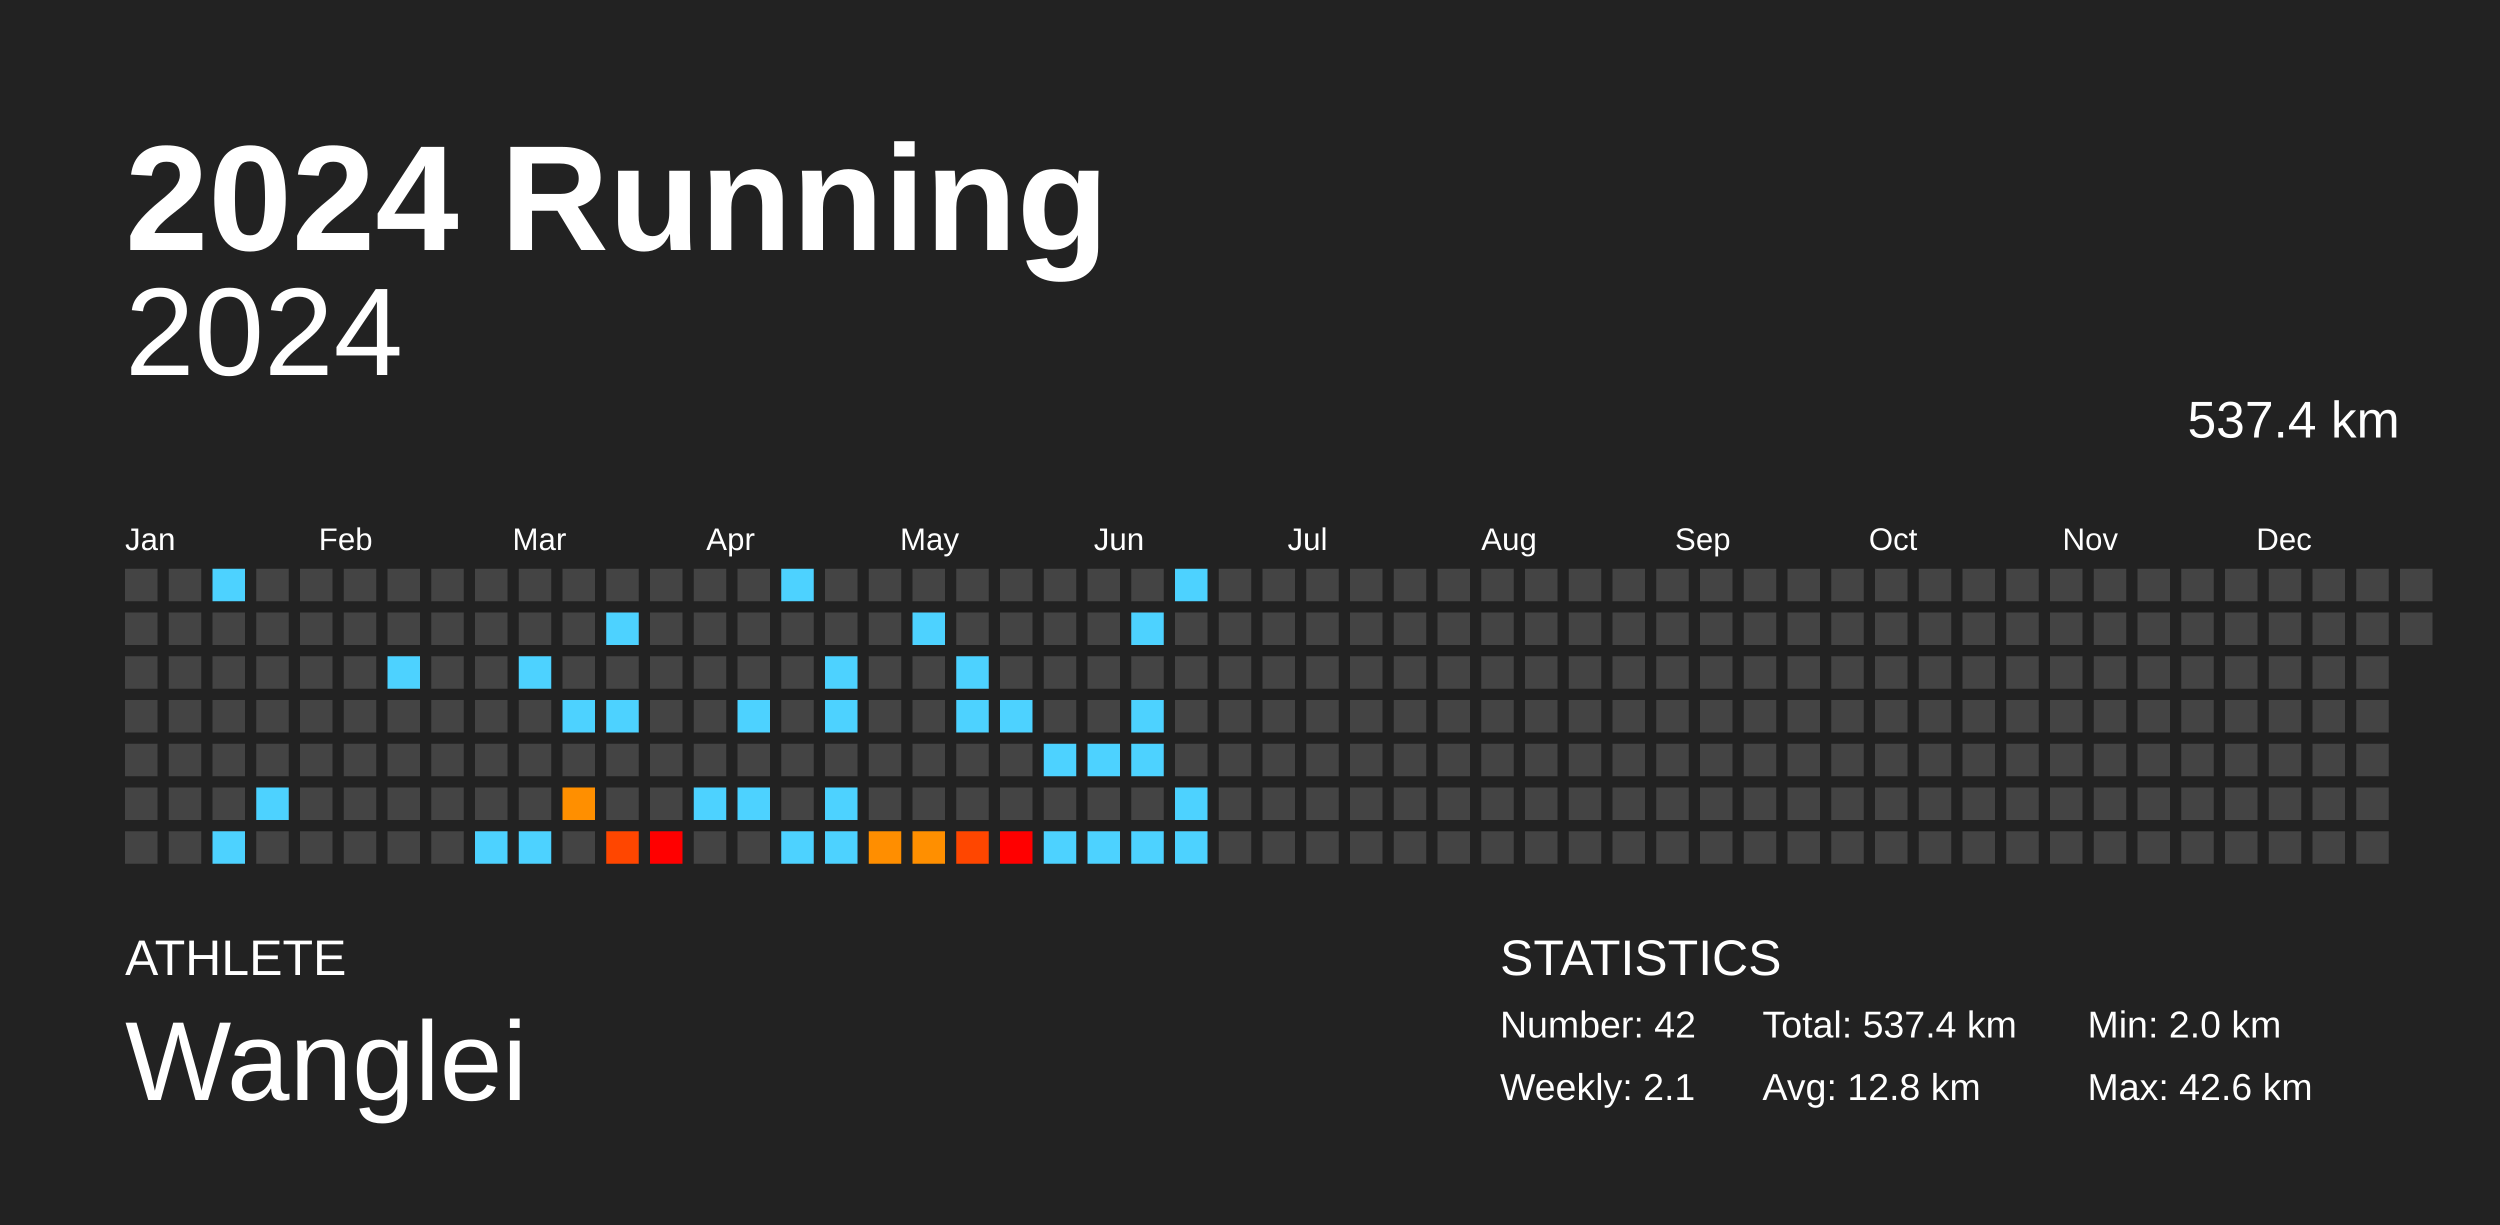
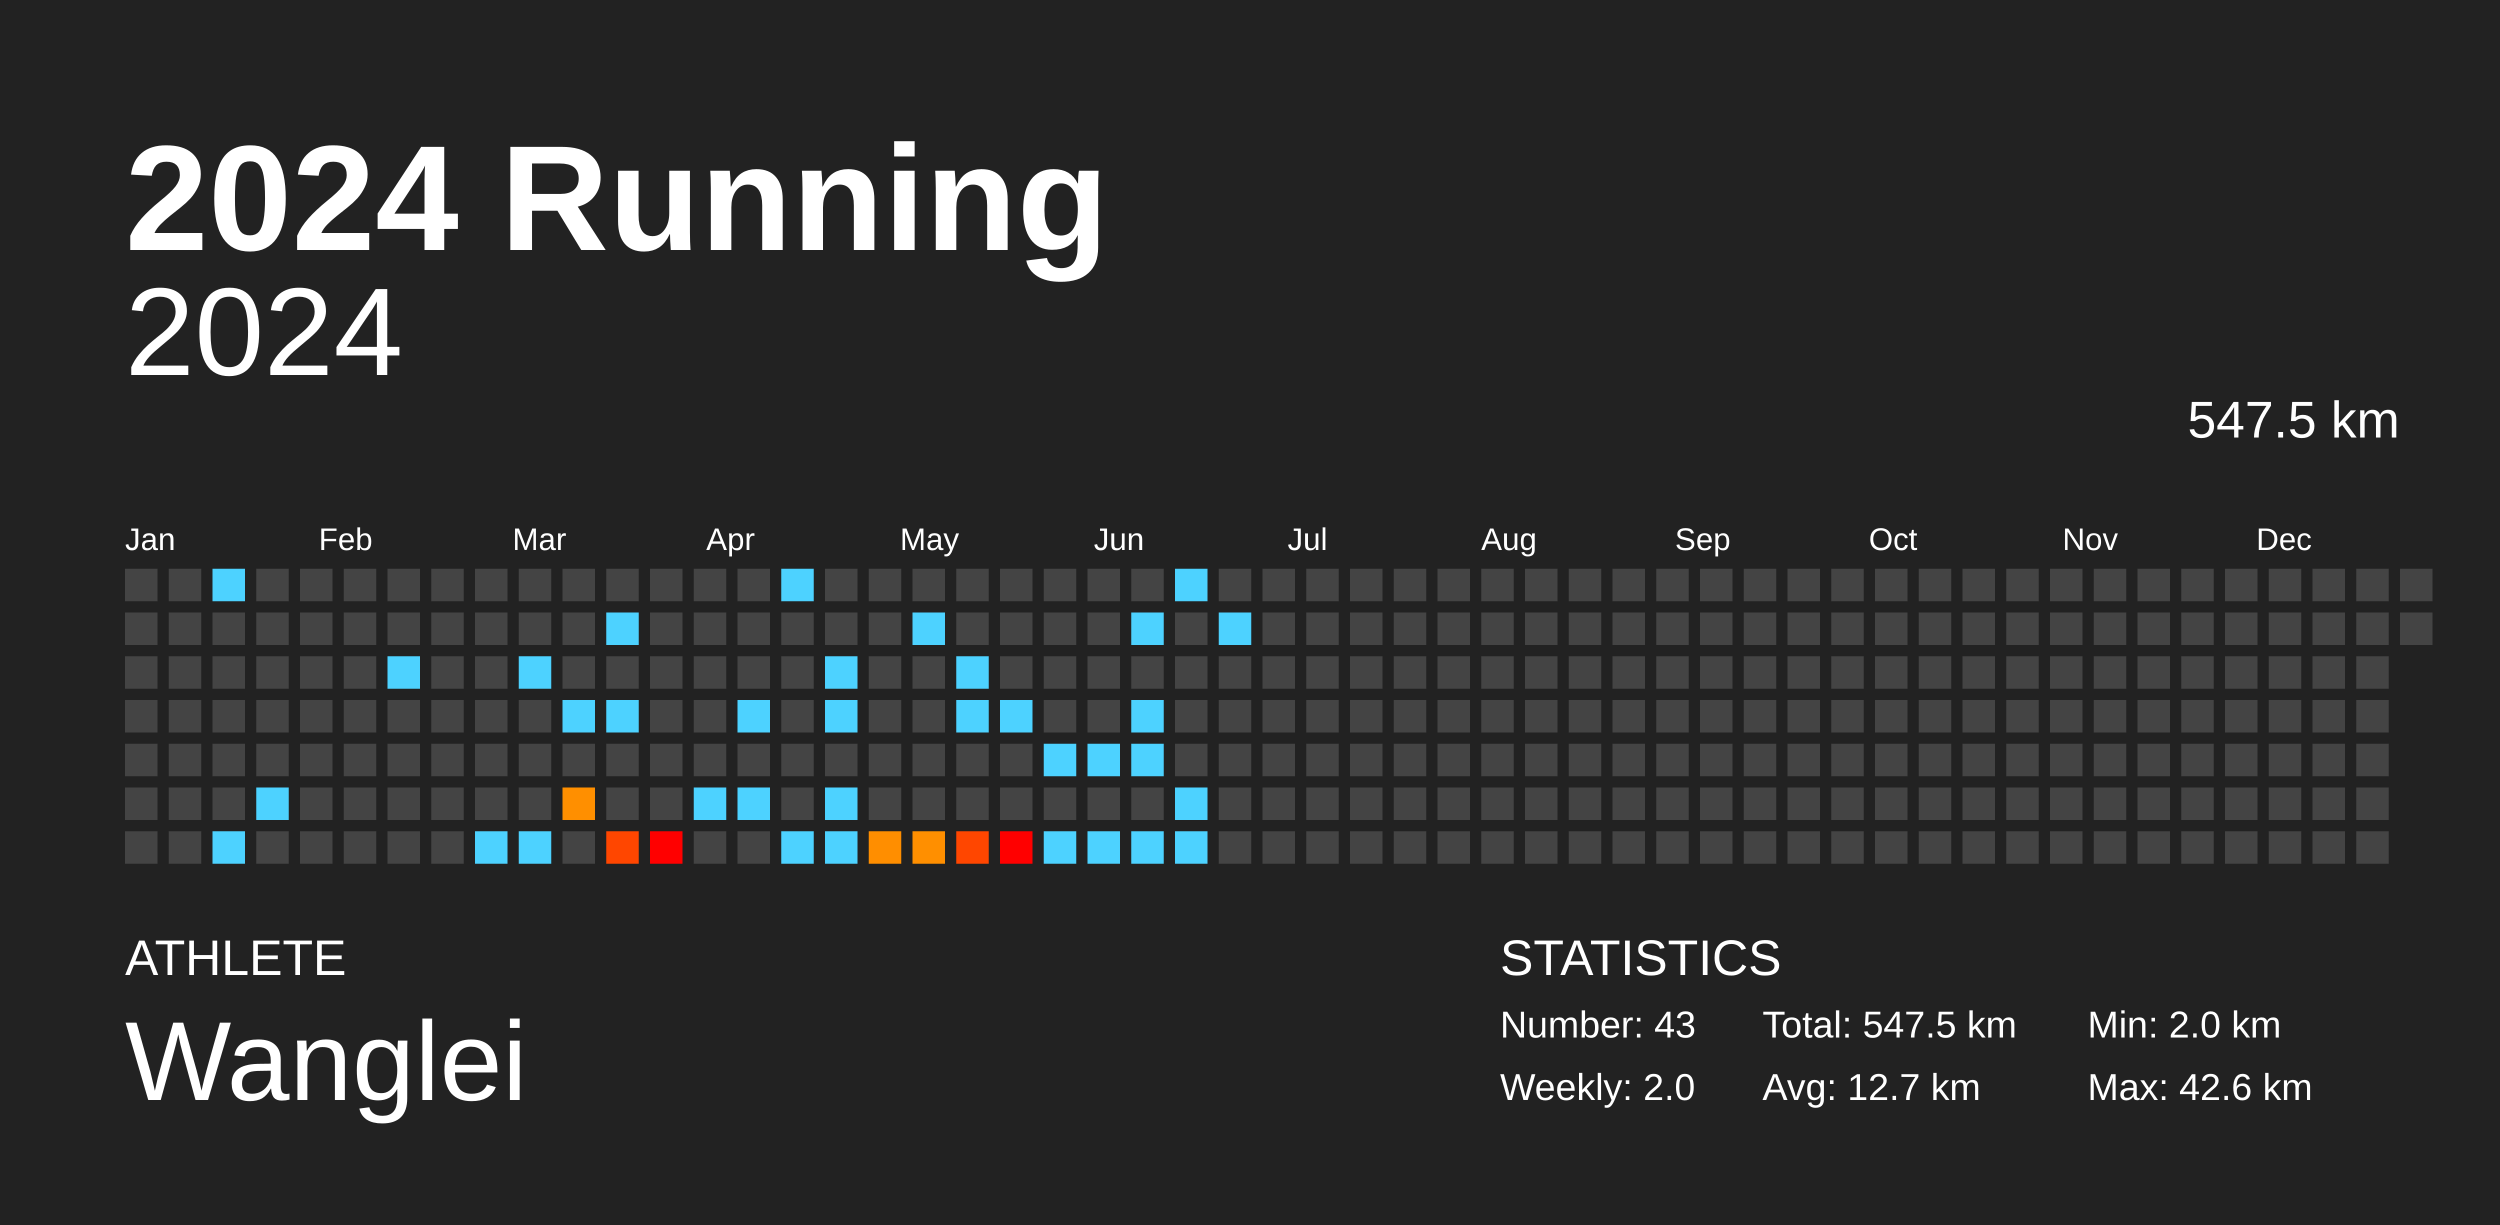
<svg xmlns="http://www.w3.org/2000/svg" baseProfile="full" height="98mm" version="1.1" viewBox="0,0,200,98" width="200mm">
  <defs />
  <rect fill="#222222" height="98" width="200" x="0" y="0" />
  <text fill="#FFFFFF" style="font-size:12px; font-family:Arial; font-weight:bold;" x="10" y="20">2024 Running</text>
  <text fill="#FFFFFF" style="font-size:4px; font-family:Arial" x="10" y="78">ATHLETE</text>
  <text fill="#FFFFFF" style="font-size:9px; font-family:Arial" x="10" y="88">Wanglei</text>
  <text fill="#FFFFFF" style="font-size:4px; font-family:Arial" x="120" y="78">STATISTICS</text>
-   <text fill="#FFFFFF" style="font-size:3px; font-family:Arial" x="120" y="83">Number: 42</text>
-   <text fill="#FFFFFF" style="font-size:3px; font-family:Arial" x="120" y="88">Weekly: 2.1</text>
-   <text fill="#FFFFFF" style="font-size:3px; font-family:Arial" x="141" y="83">Total: 537.4 km</text>
-   <text fill="#FFFFFF" style="font-size:3px; font-family:Arial" x="141" y="88">Avg: 12.8 km</text>
+   <text fill="#FFFFFF" style="font-size:3px; font-family:Arial" x="120" y="83">Number: 43</text>
+   <text fill="#FFFFFF" style="font-size:3px; font-family:Arial" x="120" y="88">Weekly: 2.0</text>
+   <text fill="#FFFFFF" style="font-size:3px; font-family:Arial" x="141" y="83">Total: 547.5 km</text>
+   <text fill="#FFFFFF" style="font-size:3px; font-family:Arial" x="141" y="88">Avg: 12.7 km</text>
  <text fill="#FFFFFF" style="font-size:3px; font-family:Arial" x="167" y="83">Min: 2.0 km</text>
  <text fill="#FFFFFF" style="font-size:3px; font-family:Arial" x="167" y="88">Max: 42.6 km</text>
  <text alignment-baseline="hanging" fill="#FFFFFF" style="font-size:10.0px; font-family:Arial;" x="10" y="30">2024</text>
-   <text alignment-baseline="hanging" fill="#FFFFFF" style="font-size:4.125px; font-family:Arial;" x="175" y="35">537.4 km</text>
+   <text alignment-baseline="hanging" fill="#FFFFFF" style="font-size:4.125px; font-family:Arial;" x="175" y="35">547.5 km</text>
  <text fill="#FFFFFF" style="font-size:2.5px; font-family:Arial" x="10.0" y="44">Jan</text>
  <text fill="#FFFFFF" style="font-size:2.5px; font-family:Arial" x="25.5" y="44">Feb</text>
  <text fill="#FFFFFF" style="font-size:2.5px; font-family:Arial" x="41.0" y="44">Mar</text>
  <text fill="#FFFFFF" style="font-size:2.5px; font-family:Arial" x="56.5" y="44">Apr</text>
  <text fill="#FFFFFF" style="font-size:2.5px; font-family:Arial" x="72.0" y="44">May</text>
  <text fill="#FFFFFF" style="font-size:2.5px; font-family:Arial" x="87.5" y="44">Jun</text>
  <text fill="#FFFFFF" style="font-size:2.5px; font-family:Arial" x="103.0" y="44">Jul</text>
  <text fill="#FFFFFF" style="font-size:2.5px; font-family:Arial" x="118.5" y="44">Aug</text>
  <text fill="#FFFFFF" style="font-size:2.5px; font-family:Arial" x="134.0" y="44">Sep</text>
  <text fill="#FFFFFF" style="font-size:2.5px; font-family:Arial" x="149.5" y="44">Oct</text>
  <text fill="#FFFFFF" style="font-size:2.5px; font-family:Arial" x="165.0" y="44">Nov</text>
  <text fill="#FFFFFF" style="font-size:2.5px; font-family:Arial" x="180.5" y="44">Dec</text>
  <rect fill="#444444" height="2.6" width="2.6" x="10.0" y="45.5" />
  <rect fill="#444444" height="2.6" width="2.6" x="10.0" y="49.0" />
  <rect fill="#444444" height="2.6" width="2.6" x="10.0" y="52.5" />
  <rect fill="#444444" height="2.6" width="2.6" x="10.0" y="56.0" />
  <rect fill="#444444" height="2.6" width="2.6" x="10.0" y="59.5" />
  <rect fill="#444444" height="2.6" width="2.6" x="10.0" y="63.0" />
  <rect fill="#444444" height="2.6" width="2.6" x="10.0" y="66.5" />
  <rect fill="#444444" height="2.6" width="2.6" x="13.5" y="45.5" />
  <rect fill="#444444" height="2.6" width="2.6" x="13.5" y="49.0" />
  <rect fill="#444444" height="2.6" width="2.6" x="13.5" y="52.5" />
  <rect fill="#444444" height="2.6" width="2.6" x="13.5" y="56.0" />
  <rect fill="#444444" height="2.6" width="2.6" x="13.5" y="59.5" />
  <rect fill="#444444" height="2.6" width="2.6" x="13.5" y="63.0" />
  <rect fill="#444444" height="2.6" width="2.6" x="13.5" y="66.5" />
  <rect fill="#4dd2ff" height="2.6" width="2.6" x="17.0" y="45.5" />
  <rect fill="#444444" height="2.6" width="2.6" x="17.0" y="49.0" />
  <rect fill="#444444" height="2.6" width="2.6" x="17.0" y="52.5" />
  <rect fill="#444444" height="2.6" width="2.6" x="17.0" y="56.0" />
  <rect fill="#444444" height="2.6" width="2.6" x="17.0" y="59.5" />
  <rect fill="#444444" height="2.6" width="2.6" x="17.0" y="63.0" />
  <rect fill="#4dd2ff" height="2.6" width="2.6" x="17.0" y="66.5" />
  <rect fill="#444444" height="2.6" width="2.6" x="20.5" y="45.5" />
  <rect fill="#444444" height="2.6" width="2.6" x="20.5" y="49.0" />
  <rect fill="#444444" height="2.6" width="2.6" x="20.5" y="52.5" />
  <rect fill="#444444" height="2.6" width="2.6" x="20.5" y="56.0" />
  <rect fill="#444444" height="2.6" width="2.6" x="20.5" y="59.5" />
  <rect fill="#4dd2ff" height="2.6" width="2.6" x="20.5" y="63.0" />
  <rect fill="#444444" height="2.6" width="2.6" x="20.5" y="66.5" />
  <rect fill="#444444" height="2.6" width="2.6" x="24.0" y="45.5" />
  <rect fill="#444444" height="2.6" width="2.6" x="24.0" y="49.0" />
  <rect fill="#444444" height="2.6" width="2.6" x="24.0" y="52.5" />
  <rect fill="#444444" height="2.6" width="2.6" x="24.0" y="56.0" />
  <rect fill="#444444" height="2.6" width="2.6" x="24.0" y="59.5" />
  <rect fill="#444444" height="2.6" width="2.6" x="24.0" y="63.0" />
  <rect fill="#444444" height="2.6" width="2.6" x="24.0" y="66.5" />
  <rect fill="#444444" height="2.6" width="2.6" x="27.5" y="45.5" />
  <rect fill="#444444" height="2.6" width="2.6" x="27.5" y="49.0" />
  <rect fill="#444444" height="2.6" width="2.6" x="27.5" y="52.5" />
  <rect fill="#444444" height="2.6" width="2.6" x="27.5" y="56.0" />
  <rect fill="#444444" height="2.6" width="2.6" x="27.5" y="59.5" />
  <rect fill="#444444" height="2.6" width="2.6" x="27.5" y="63.0" />
  <rect fill="#444444" height="2.6" width="2.6" x="27.5" y="66.5" />
  <rect fill="#444444" height="2.6" width="2.6" x="31.0" y="45.5" />
  <rect fill="#444444" height="2.6" width="2.6" x="31.0" y="49.0" />
  <rect fill="#4dd2ff" height="2.6" width="2.6" x="31.0" y="52.5" />
  <rect fill="#444444" height="2.6" width="2.6" x="31.0" y="56.0" />
  <rect fill="#444444" height="2.6" width="2.6" x="31.0" y="59.5" />
  <rect fill="#444444" height="2.6" width="2.6" x="31.0" y="63.0" />
  <rect fill="#444444" height="2.6" width="2.6" x="31.0" y="66.5" />
  <rect fill="#444444" height="2.6" width="2.6" x="34.5" y="45.5" />
  <rect fill="#444444" height="2.6" width="2.6" x="34.5" y="49.0" />
  <rect fill="#444444" height="2.6" width="2.6" x="34.5" y="52.5" />
  <rect fill="#444444" height="2.6" width="2.6" x="34.5" y="56.0" />
  <rect fill="#444444" height="2.6" width="2.6" x="34.5" y="59.5" />
  <rect fill="#444444" height="2.6" width="2.6" x="34.5" y="63.0" />
  <rect fill="#444444" height="2.6" width="2.6" x="34.5" y="66.5" />
  <rect fill="#444444" height="2.6" width="2.6" x="38.0" y="45.5" />
  <rect fill="#444444" height="2.6" width="2.6" x="38.0" y="49.0" />
  <rect fill="#444444" height="2.6" width="2.6" x="38.0" y="52.5" />
  <rect fill="#444444" height="2.6" width="2.6" x="38.0" y="56.0" />
  <rect fill="#444444" height="2.6" width="2.6" x="38.0" y="59.5" />
  <rect fill="#444444" height="2.6" width="2.6" x="38.0" y="63.0" />
  <rect fill="#4dd2ff" height="2.6" width="2.6" x="38.0" y="66.5" />
  <rect fill="#444444" height="2.6" width="2.6" x="41.5" y="45.5" />
  <rect fill="#444444" height="2.6" width="2.6" x="41.5" y="49.0" />
  <rect fill="#4dd2ff" height="2.6" width="2.6" x="41.5" y="52.5" />
  <rect fill="#444444" height="2.6" width="2.6" x="41.5" y="56.0" />
  <rect fill="#444444" height="2.6" width="2.6" x="41.5" y="59.5" />
  <rect fill="#444444" height="2.6" width="2.6" x="41.5" y="63.0" />
  <rect fill="#4dd2ff" height="2.6" width="2.6" x="41.5" y="66.5" />
  <rect fill="#444444" height="2.6" width="2.6" x="45.0" y="45.5" />
  <rect fill="#444444" height="2.6" width="2.6" x="45.0" y="49.0" />
  <rect fill="#444444" height="2.6" width="2.6" x="45.0" y="52.5" />
  <rect fill="#4dd2ff" height="2.6" width="2.6" x="45.0" y="56.0" />
  <rect fill="#444444" height="2.6" width="2.6" x="45.0" y="59.5" />
  <rect fill="#ff8f00" height="2.6" width="2.6" x="45.0" y="63.0" />
  <rect fill="#444444" height="2.6" width="2.6" x="45.0" y="66.5" />
  <rect fill="#444444" height="2.6" width="2.6" x="48.5" y="45.5" />
  <rect fill="#4dd2ff" height="2.6" width="2.6" x="48.5" y="49.0" />
  <rect fill="#444444" height="2.6" width="2.6" x="48.5" y="52.5" />
  <rect fill="#4dd2ff" height="2.6" width="2.6" x="48.5" y="56.0" />
  <rect fill="#444444" height="2.6" width="2.6" x="48.5" y="59.5" />
  <rect fill="#444444" height="2.6" width="2.6" x="48.5" y="63.0" />
  <rect fill="#ff4600" height="2.6" width="2.6" x="48.5" y="66.5" />
  <rect fill="#444444" height="2.6" width="2.6" x="52.0" y="45.5" />
  <rect fill="#444444" height="2.6" width="2.6" x="52.0" y="49.0" />
  <rect fill="#444444" height="2.6" width="2.6" x="52.0" y="52.5" />
  <rect fill="#444444" height="2.6" width="2.6" x="52.0" y="56.0" />
  <rect fill="#444444" height="2.6" width="2.6" x="52.0" y="59.5" />
  <rect fill="#444444" height="2.6" width="2.6" x="52.0" y="63.0" />
  <rect fill="red" height="2.6" width="2.6" x="52.0" y="66.5" />
  <rect fill="#444444" height="2.6" width="2.6" x="55.5" y="45.5" />
  <rect fill="#444444" height="2.6" width="2.6" x="55.5" y="49.0" />
  <rect fill="#444444" height="2.6" width="2.6" x="55.5" y="52.5" />
  <rect fill="#444444" height="2.6" width="2.6" x="55.5" y="56.0" />
  <rect fill="#444444" height="2.6" width="2.6" x="55.5" y="59.5" />
  <rect fill="#4dd2ff" height="2.6" width="2.6" x="55.5" y="63.0" />
  <rect fill="#444444" height="2.6" width="2.6" x="55.5" y="66.5" />
  <rect fill="#444444" height="2.6" width="2.6" x="59.0" y="45.5" />
  <rect fill="#444444" height="2.6" width="2.6" x="59.0" y="49.0" />
  <rect fill="#444444" height="2.6" width="2.6" x="59.0" y="52.5" />
  <rect fill="#4dd2ff" height="2.6" width="2.6" x="59.0" y="56.0" />
  <rect fill="#444444" height="2.6" width="2.6" x="59.0" y="59.5" />
  <rect fill="#4dd2ff" height="2.6" width="2.6" x="59.0" y="63.0" />
  <rect fill="#444444" height="2.6" width="2.6" x="59.0" y="66.5" />
  <rect fill="#4dd2ff" height="2.6" width="2.6" x="62.5" y="45.5" />
  <rect fill="#444444" height="2.6" width="2.6" x="62.5" y="49.0" />
  <rect fill="#444444" height="2.6" width="2.6" x="62.5" y="52.5" />
  <rect fill="#444444" height="2.6" width="2.6" x="62.5" y="56.0" />
  <rect fill="#444444" height="2.6" width="2.6" x="62.5" y="59.5" />
  <rect fill="#444444" height="2.6" width="2.6" x="62.5" y="63.0" />
  <rect fill="#4dd2ff" height="2.6" width="2.6" x="62.5" y="66.5" />
  <rect fill="#444444" height="2.6" width="2.6" x="66.0" y="45.5" />
  <rect fill="#444444" height="2.6" width="2.6" x="66.0" y="49.0" />
  <rect fill="#4dd2ff" height="2.6" width="2.6" x="66.0" y="52.5" />
  <rect fill="#4dd2ff" height="2.6" width="2.6" x="66.0" y="56.0" />
  <rect fill="#444444" height="2.6" width="2.6" x="66.0" y="59.5" />
  <rect fill="#4dd2ff" height="2.6" width="2.6" x="66.0" y="63.0" />
  <rect fill="#4dd2ff" height="2.6" width="2.6" x="66.0" y="66.5" />
  <rect fill="#444444" height="2.6" width="2.6" x="69.5" y="45.5" />
  <rect fill="#444444" height="2.6" width="2.6" x="69.5" y="49.0" />
  <rect fill="#444444" height="2.6" width="2.6" x="69.5" y="52.5" />
  <rect fill="#444444" height="2.6" width="2.6" x="69.5" y="56.0" />
  <rect fill="#444444" height="2.6" width="2.6" x="69.5" y="59.5" />
  <rect fill="#444444" height="2.6" width="2.6" x="69.5" y="63.0" />
  <rect fill="#ff8e00" height="2.6" width="2.6" x="69.5" y="66.5" />
  <rect fill="#444444" height="2.6" width="2.6" x="73.0" y="45.5" />
  <rect fill="#4dd2ff" height="2.6" width="2.6" x="73.0" y="49.0" />
  <rect fill="#444444" height="2.6" width="2.6" x="73.0" y="52.5" />
  <rect fill="#444444" height="2.6" width="2.6" x="73.0" y="56.0" />
  <rect fill="#444444" height="2.6" width="2.6" x="73.0" y="59.5" />
  <rect fill="#444444" height="2.6" width="2.6" x="73.0" y="63.0" />
  <rect fill="#ff8f00" height="2.6" width="2.6" x="73.0" y="66.5" />
  <rect fill="#444444" height="2.6" width="2.6" x="76.5" y="45.5" />
  <rect fill="#444444" height="2.6" width="2.6" x="76.5" y="49.0" />
  <rect fill="#4dd2ff" height="2.6" width="2.6" x="76.5" y="52.5" />
  <rect fill="#4dd2ff" height="2.6" width="2.6" x="76.5" y="56.0" />
  <rect fill="#444444" height="2.6" width="2.6" x="76.5" y="59.5" />
  <rect fill="#444444" height="2.6" width="2.6" x="76.5" y="63.0" />
  <rect fill="#ff4600" height="2.6" width="2.6" x="76.5" y="66.5" />
  <rect fill="#444444" height="2.6" width="2.6" x="80.0" y="45.5" />
  <rect fill="#444444" height="2.6" width="2.6" x="80.0" y="49.0" />
  <rect fill="#444444" height="2.6" width="2.6" x="80.0" y="52.5" />
  <rect fill="#4dd2ff" height="2.6" width="2.6" x="80.0" y="56.0" />
  <rect fill="#444444" height="2.6" width="2.6" x="80.0" y="59.5" />
  <rect fill="#444444" height="2.6" width="2.6" x="80.0" y="63.0" />
  <rect fill="red" height="2.6" width="2.6" x="80.0" y="66.5" />
  <rect fill="#444444" height="2.6" width="2.6" x="83.5" y="45.5" />
  <rect fill="#444444" height="2.6" width="2.6" x="83.5" y="49.0" />
  <rect fill="#444444" height="2.6" width="2.6" x="83.5" y="52.5" />
  <rect fill="#444444" height="2.6" width="2.6" x="83.5" y="56.0" />
  <rect fill="#4dd2ff" height="2.6" width="2.6" x="83.5" y="59.5" />
  <rect fill="#444444" height="2.6" width="2.6" x="83.5" y="63.0" />
  <rect fill="#4dd2ff" height="2.6" width="2.6" x="83.5" y="66.5" />
  <rect fill="#444444" height="2.6" width="2.6" x="87.0" y="45.5" />
  <rect fill="#444444" height="2.6" width="2.6" x="87.0" y="49.0" />
  <rect fill="#444444" height="2.6" width="2.6" x="87.0" y="52.5" />
  <rect fill="#444444" height="2.6" width="2.6" x="87.0" y="56.0" />
  <rect fill="#4dd2ff" height="2.6" width="2.6" x="87.0" y="59.5" />
  <rect fill="#444444" height="2.6" width="2.6" x="87.0" y="63.0" />
  <rect fill="#4dd2ff" height="2.6" width="2.6" x="87.0" y="66.5" />
  <rect fill="#444444" height="2.6" width="2.6" x="90.5" y="45.5" />
  <rect fill="#4dd2ff" height="2.6" width="2.6" x="90.5" y="49.0" />
  <rect fill="#444444" height="2.6" width="2.6" x="90.5" y="52.5" />
  <rect fill="#4dd2ff" height="2.6" width="2.6" x="90.5" y="56.0" />
  <rect fill="#4dd2ff" height="2.6" width="2.6" x="90.5" y="59.5" />
  <rect fill="#444444" height="2.6" width="2.6" x="90.5" y="63.0" />
  <rect fill="#4dd2ff" height="2.6" width="2.6" x="90.5" y="66.5" />
  <rect fill="#4dd2ff" height="2.6" width="2.6" x="94.0" y="45.5" />
  <rect fill="#444444" height="2.6" width="2.6" x="94.0" y="49.0" />
  <rect fill="#444444" height="2.6" width="2.6" x="94.0" y="52.5" />
  <rect fill="#444444" height="2.6" width="2.6" x="94.0" y="56.0" />
  <rect fill="#444444" height="2.6" width="2.6" x="94.0" y="59.5" />
  <rect fill="#4dd2ff" height="2.6" width="2.6" x="94.0" y="63.0" />
  <rect fill="#4dd2ff" height="2.6" width="2.6" x="94.0" y="66.5" />
  <rect fill="#444444" height="2.6" width="2.6" x="97.5" y="45.5" />
-   <rect fill="#444444" height="2.6" width="2.6" x="97.5" y="49.0" />
+   <rect fill="#4dd2ff" height="2.6" width="2.6" x="97.5" y="49.0" />
  <rect fill="#444444" height="2.6" width="2.6" x="97.5" y="52.5" />
  <rect fill="#444444" height="2.6" width="2.6" x="97.5" y="56.0" />
  <rect fill="#444444" height="2.6" width="2.6" x="97.5" y="59.5" />
  <rect fill="#444444" height="2.6" width="2.6" x="97.5" y="63.0" />
  <rect fill="#444444" height="2.6" width="2.6" x="97.5" y="66.5" />
  <rect fill="#444444" height="2.6" width="2.6" x="101.0" y="45.5" />
  <rect fill="#444444" height="2.6" width="2.6" x="101.0" y="49.0" />
  <rect fill="#444444" height="2.6" width="2.6" x="101.0" y="52.5" />
  <rect fill="#444444" height="2.6" width="2.6" x="101.0" y="56.0" />
  <rect fill="#444444" height="2.6" width="2.6" x="101.0" y="59.5" />
  <rect fill="#444444" height="2.6" width="2.6" x="101.0" y="63.0" />
  <rect fill="#444444" height="2.6" width="2.6" x="101.0" y="66.5" />
  <rect fill="#444444" height="2.6" width="2.6" x="104.5" y="45.5" />
  <rect fill="#444444" height="2.6" width="2.6" x="104.5" y="49.0" />
  <rect fill="#444444" height="2.6" width="2.6" x="104.5" y="52.5" />
  <rect fill="#444444" height="2.6" width="2.6" x="104.5" y="56.0" />
  <rect fill="#444444" height="2.6" width="2.6" x="104.5" y="59.5" />
  <rect fill="#444444" height="2.6" width="2.6" x="104.5" y="63.0" />
  <rect fill="#444444" height="2.6" width="2.6" x="104.5" y="66.5" />
  <rect fill="#444444" height="2.6" width="2.6" x="108.0" y="45.5" />
  <rect fill="#444444" height="2.6" width="2.6" x="108.0" y="49.0" />
  <rect fill="#444444" height="2.6" width="2.6" x="108.0" y="52.5" />
  <rect fill="#444444" height="2.6" width="2.6" x="108.0" y="56.0" />
  <rect fill="#444444" height="2.6" width="2.6" x="108.0" y="59.5" />
  <rect fill="#444444" height="2.6" width="2.6" x="108.0" y="63.0" />
  <rect fill="#444444" height="2.6" width="2.6" x="108.0" y="66.5" />
  <rect fill="#444444" height="2.6" width="2.6" x="111.5" y="45.5" />
  <rect fill="#444444" height="2.6" width="2.6" x="111.5" y="49.0" />
  <rect fill="#444444" height="2.6" width="2.6" x="111.5" y="52.5" />
  <rect fill="#444444" height="2.6" width="2.6" x="111.5" y="56.0" />
  <rect fill="#444444" height="2.6" width="2.6" x="111.5" y="59.5" />
  <rect fill="#444444" height="2.6" width="2.6" x="111.5" y="63.0" />
  <rect fill="#444444" height="2.6" width="2.6" x="111.5" y="66.5" />
  <rect fill="#444444" height="2.6" width="2.6" x="115.0" y="45.5" />
  <rect fill="#444444" height="2.6" width="2.6" x="115.0" y="49.0" />
  <rect fill="#444444" height="2.6" width="2.6" x="115.0" y="52.5" />
  <rect fill="#444444" height="2.6" width="2.6" x="115.0" y="56.0" />
  <rect fill="#444444" height="2.6" width="2.6" x="115.0" y="59.5" />
  <rect fill="#444444" height="2.6" width="2.6" x="115.0" y="63.0" />
  <rect fill="#444444" height="2.6" width="2.6" x="115.0" y="66.5" />
  <rect fill="#444444" height="2.6" width="2.6" x="118.5" y="45.5" />
  <rect fill="#444444" height="2.6" width="2.6" x="118.5" y="49.0" />
  <rect fill="#444444" height="2.6" width="2.6" x="118.5" y="52.5" />
  <rect fill="#444444" height="2.6" width="2.6" x="118.5" y="56.0" />
  <rect fill="#444444" height="2.6" width="2.6" x="118.5" y="59.5" />
  <rect fill="#444444" height="2.6" width="2.6" x="118.5" y="63.0" />
  <rect fill="#444444" height="2.6" width="2.6" x="118.5" y="66.5" />
  <rect fill="#444444" height="2.6" width="2.6" x="122.0" y="45.5" />
  <rect fill="#444444" height="2.6" width="2.6" x="122.0" y="49.0" />
  <rect fill="#444444" height="2.6" width="2.6" x="122.0" y="52.5" />
  <rect fill="#444444" height="2.6" width="2.6" x="122.0" y="56.0" />
  <rect fill="#444444" height="2.6" width="2.6" x="122.0" y="59.5" />
  <rect fill="#444444" height="2.6" width="2.6" x="122.0" y="63.0" />
  <rect fill="#444444" height="2.6" width="2.6" x="122.0" y="66.5" />
  <rect fill="#444444" height="2.6" width="2.6" x="125.5" y="45.5" />
  <rect fill="#444444" height="2.6" width="2.6" x="125.5" y="49.0" />
  <rect fill="#444444" height="2.6" width="2.6" x="125.5" y="52.5" />
  <rect fill="#444444" height="2.6" width="2.6" x="125.5" y="56.0" />
  <rect fill="#444444" height="2.6" width="2.6" x="125.5" y="59.5" />
  <rect fill="#444444" height="2.6" width="2.6" x="125.5" y="63.0" />
  <rect fill="#444444" height="2.6" width="2.6" x="125.5" y="66.5" />
  <rect fill="#444444" height="2.6" width="2.6" x="129.0" y="45.5" />
  <rect fill="#444444" height="2.6" width="2.6" x="129.0" y="49.0" />
  <rect fill="#444444" height="2.6" width="2.6" x="129.0" y="52.5" />
  <rect fill="#444444" height="2.6" width="2.6" x="129.0" y="56.0" />
  <rect fill="#444444" height="2.6" width="2.6" x="129.0" y="59.5" />
  <rect fill="#444444" height="2.6" width="2.6" x="129.0" y="63.0" />
  <rect fill="#444444" height="2.6" width="2.6" x="129.0" y="66.5" />
  <rect fill="#444444" height="2.6" width="2.6" x="132.5" y="45.5" />
  <rect fill="#444444" height="2.6" width="2.6" x="132.5" y="49.0" />
  <rect fill="#444444" height="2.6" width="2.6" x="132.5" y="52.5" />
  <rect fill="#444444" height="2.6" width="2.6" x="132.5" y="56.0" />
  <rect fill="#444444" height="2.6" width="2.6" x="132.5" y="59.5" />
  <rect fill="#444444" height="2.6" width="2.6" x="132.5" y="63.0" />
  <rect fill="#444444" height="2.6" width="2.6" x="132.5" y="66.5" />
  <rect fill="#444444" height="2.6" width="2.6" x="136.0" y="45.5" />
  <rect fill="#444444" height="2.6" width="2.6" x="136.0" y="49.0" />
  <rect fill="#444444" height="2.6" width="2.6" x="136.0" y="52.5" />
  <rect fill="#444444" height="2.6" width="2.6" x="136.0" y="56.0" />
  <rect fill="#444444" height="2.6" width="2.6" x="136.0" y="59.5" />
  <rect fill="#444444" height="2.6" width="2.6" x="136.0" y="63.0" />
  <rect fill="#444444" height="2.6" width="2.6" x="136.0" y="66.5" />
  <rect fill="#444444" height="2.6" width="2.6" x="139.5" y="45.5" />
  <rect fill="#444444" height="2.6" width="2.6" x="139.5" y="49.0" />
  <rect fill="#444444" height="2.6" width="2.6" x="139.5" y="52.5" />
  <rect fill="#444444" height="2.6" width="2.6" x="139.5" y="56.0" />
  <rect fill="#444444" height="2.6" width="2.6" x="139.5" y="59.5" />
  <rect fill="#444444" height="2.6" width="2.6" x="139.5" y="63.0" />
  <rect fill="#444444" height="2.6" width="2.6" x="139.5" y="66.5" />
  <rect fill="#444444" height="2.6" width="2.6" x="143.0" y="45.5" />
  <rect fill="#444444" height="2.6" width="2.6" x="143.0" y="49.0" />
  <rect fill="#444444" height="2.6" width="2.6" x="143.0" y="52.5" />
  <rect fill="#444444" height="2.6" width="2.6" x="143.0" y="56.0" />
  <rect fill="#444444" height="2.6" width="2.6" x="143.0" y="59.5" />
  <rect fill="#444444" height="2.6" width="2.6" x="143.0" y="63.0" />
  <rect fill="#444444" height="2.6" width="2.6" x="143.0" y="66.5" />
  <rect fill="#444444" height="2.6" width="2.6" x="146.5" y="45.5" />
  <rect fill="#444444" height="2.6" width="2.6" x="146.5" y="49.0" />
  <rect fill="#444444" height="2.6" width="2.6" x="146.5" y="52.5" />
  <rect fill="#444444" height="2.6" width="2.6" x="146.5" y="56.0" />
  <rect fill="#444444" height="2.6" width="2.6" x="146.5" y="59.5" />
  <rect fill="#444444" height="2.6" width="2.6" x="146.5" y="63.0" />
  <rect fill="#444444" height="2.6" width="2.6" x="146.5" y="66.5" />
  <rect fill="#444444" height="2.6" width="2.6" x="150.0" y="45.5" />
  <rect fill="#444444" height="2.6" width="2.6" x="150.0" y="49.0" />
  <rect fill="#444444" height="2.6" width="2.6" x="150.0" y="52.5" />
  <rect fill="#444444" height="2.6" width="2.6" x="150.0" y="56.0" />
  <rect fill="#444444" height="2.6" width="2.6" x="150.0" y="59.5" />
  <rect fill="#444444" height="2.6" width="2.6" x="150.0" y="63.0" />
  <rect fill="#444444" height="2.6" width="2.6" x="150.0" y="66.5" />
  <rect fill="#444444" height="2.6" width="2.6" x="153.5" y="45.5" />
  <rect fill="#444444" height="2.6" width="2.6" x="153.5" y="49.0" />
  <rect fill="#444444" height="2.6" width="2.6" x="153.5" y="52.5" />
  <rect fill="#444444" height="2.6" width="2.6" x="153.5" y="56.0" />
  <rect fill="#444444" height="2.6" width="2.6" x="153.5" y="59.5" />
  <rect fill="#444444" height="2.6" width="2.6" x="153.5" y="63.0" />
  <rect fill="#444444" height="2.6" width="2.6" x="153.5" y="66.5" />
  <rect fill="#444444" height="2.6" width="2.6" x="157.0" y="45.5" />
  <rect fill="#444444" height="2.6" width="2.6" x="157.0" y="49.0" />
  <rect fill="#444444" height="2.6" width="2.6" x="157.0" y="52.5" />
  <rect fill="#444444" height="2.6" width="2.6" x="157.0" y="56.0" />
  <rect fill="#444444" height="2.6" width="2.6" x="157.0" y="59.5" />
  <rect fill="#444444" height="2.6" width="2.6" x="157.0" y="63.0" />
  <rect fill="#444444" height="2.6" width="2.6" x="157.0" y="66.5" />
  <rect fill="#444444" height="2.6" width="2.6" x="160.5" y="45.5" />
  <rect fill="#444444" height="2.6" width="2.6" x="160.5" y="49.0" />
  <rect fill="#444444" height="2.6" width="2.6" x="160.5" y="52.5" />
  <rect fill="#444444" height="2.6" width="2.6" x="160.5" y="56.0" />
  <rect fill="#444444" height="2.6" width="2.6" x="160.5" y="59.5" />
  <rect fill="#444444" height="2.6" width="2.6" x="160.5" y="63.0" />
  <rect fill="#444444" height="2.6" width="2.6" x="160.5" y="66.5" />
  <rect fill="#444444" height="2.6" width="2.6" x="164.0" y="45.5" />
  <rect fill="#444444" height="2.6" width="2.6" x="164.0" y="49.0" />
  <rect fill="#444444" height="2.6" width="2.6" x="164.0" y="52.5" />
  <rect fill="#444444" height="2.6" width="2.6" x="164.0" y="56.0" />
  <rect fill="#444444" height="2.6" width="2.6" x="164.0" y="59.5" />
  <rect fill="#444444" height="2.6" width="2.6" x="164.0" y="63.0" />
  <rect fill="#444444" height="2.6" width="2.6" x="164.0" y="66.5" />
  <rect fill="#444444" height="2.6" width="2.6" x="167.5" y="45.5" />
  <rect fill="#444444" height="2.6" width="2.6" x="167.5" y="49.0" />
  <rect fill="#444444" height="2.6" width="2.6" x="167.5" y="52.5" />
  <rect fill="#444444" height="2.6" width="2.6" x="167.5" y="56.0" />
  <rect fill="#444444" height="2.6" width="2.6" x="167.5" y="59.5" />
  <rect fill="#444444" height="2.6" width="2.6" x="167.5" y="63.0" />
  <rect fill="#444444" height="2.6" width="2.6" x="167.5" y="66.5" />
  <rect fill="#444444" height="2.6" width="2.6" x="171.0" y="45.5" />
  <rect fill="#444444" height="2.6" width="2.6" x="171.0" y="49.0" />
  <rect fill="#444444" height="2.6" width="2.6" x="171.0" y="52.5" />
  <rect fill="#444444" height="2.6" width="2.6" x="171.0" y="56.0" />
  <rect fill="#444444" height="2.6" width="2.6" x="171.0" y="59.5" />
  <rect fill="#444444" height="2.6" width="2.6" x="171.0" y="63.0" />
  <rect fill="#444444" height="2.6" width="2.6" x="171.0" y="66.5" />
  <rect fill="#444444" height="2.6" width="2.6" x="174.5" y="45.5" />
  <rect fill="#444444" height="2.6" width="2.6" x="174.5" y="49.0" />
  <rect fill="#444444" height="2.6" width="2.6" x="174.5" y="52.5" />
  <rect fill="#444444" height="2.6" width="2.6" x="174.5" y="56.0" />
  <rect fill="#444444" height="2.6" width="2.6" x="174.5" y="59.5" />
  <rect fill="#444444" height="2.6" width="2.6" x="174.5" y="63.0" />
  <rect fill="#444444" height="2.6" width="2.6" x="174.5" y="66.5" />
  <rect fill="#444444" height="2.6" width="2.6" x="178.0" y="45.5" />
  <rect fill="#444444" height="2.6" width="2.6" x="178.0" y="49.0" />
  <rect fill="#444444" height="2.6" width="2.6" x="178.0" y="52.5" />
  <rect fill="#444444" height="2.6" width="2.6" x="178.0" y="56.0" />
  <rect fill="#444444" height="2.6" width="2.6" x="178.0" y="59.5" />
  <rect fill="#444444" height="2.6" width="2.6" x="178.0" y="63.0" />
  <rect fill="#444444" height="2.6" width="2.6" x="178.0" y="66.5" />
  <rect fill="#444444" height="2.6" width="2.6" x="181.5" y="45.5" />
  <rect fill="#444444" height="2.6" width="2.6" x="181.5" y="49.0" />
  <rect fill="#444444" height="2.6" width="2.6" x="181.5" y="52.5" />
  <rect fill="#444444" height="2.6" width="2.6" x="181.5" y="56.0" />
  <rect fill="#444444" height="2.6" width="2.6" x="181.5" y="59.5" />
  <rect fill="#444444" height="2.6" width="2.6" x="181.5" y="63.0" />
  <rect fill="#444444" height="2.6" width="2.6" x="181.5" y="66.5" />
  <rect fill="#444444" height="2.6" width="2.6" x="185.0" y="45.5" />
  <rect fill="#444444" height="2.6" width="2.6" x="185.0" y="49.0" />
  <rect fill="#444444" height="2.6" width="2.6" x="185.0" y="52.5" />
  <rect fill="#444444" height="2.6" width="2.6" x="185.0" y="56.0" />
  <rect fill="#444444" height="2.6" width="2.6" x="185.0" y="59.5" />
  <rect fill="#444444" height="2.6" width="2.6" x="185.0" y="63.0" />
  <rect fill="#444444" height="2.6" width="2.6" x="185.0" y="66.5" />
  <rect fill="#444444" height="2.6" width="2.6" x="188.5" y="45.5" />
  <rect fill="#444444" height="2.6" width="2.6" x="188.5" y="49.0" />
  <rect fill="#444444" height="2.6" width="2.6" x="188.5" y="52.5" />
  <rect fill="#444444" height="2.6" width="2.6" x="188.5" y="56.0" />
  <rect fill="#444444" height="2.6" width="2.6" x="188.5" y="59.5" />
  <rect fill="#444444" height="2.6" width="2.6" x="188.5" y="63.0" />
  <rect fill="#444444" height="2.6" width="2.6" x="188.5" y="66.5" />
  <rect fill="#444444" height="2.6" width="2.6" x="192.0" y="45.5" />
  <rect fill="#444444" height="2.6" width="2.6" x="192.0" y="49.0" />
</svg>
